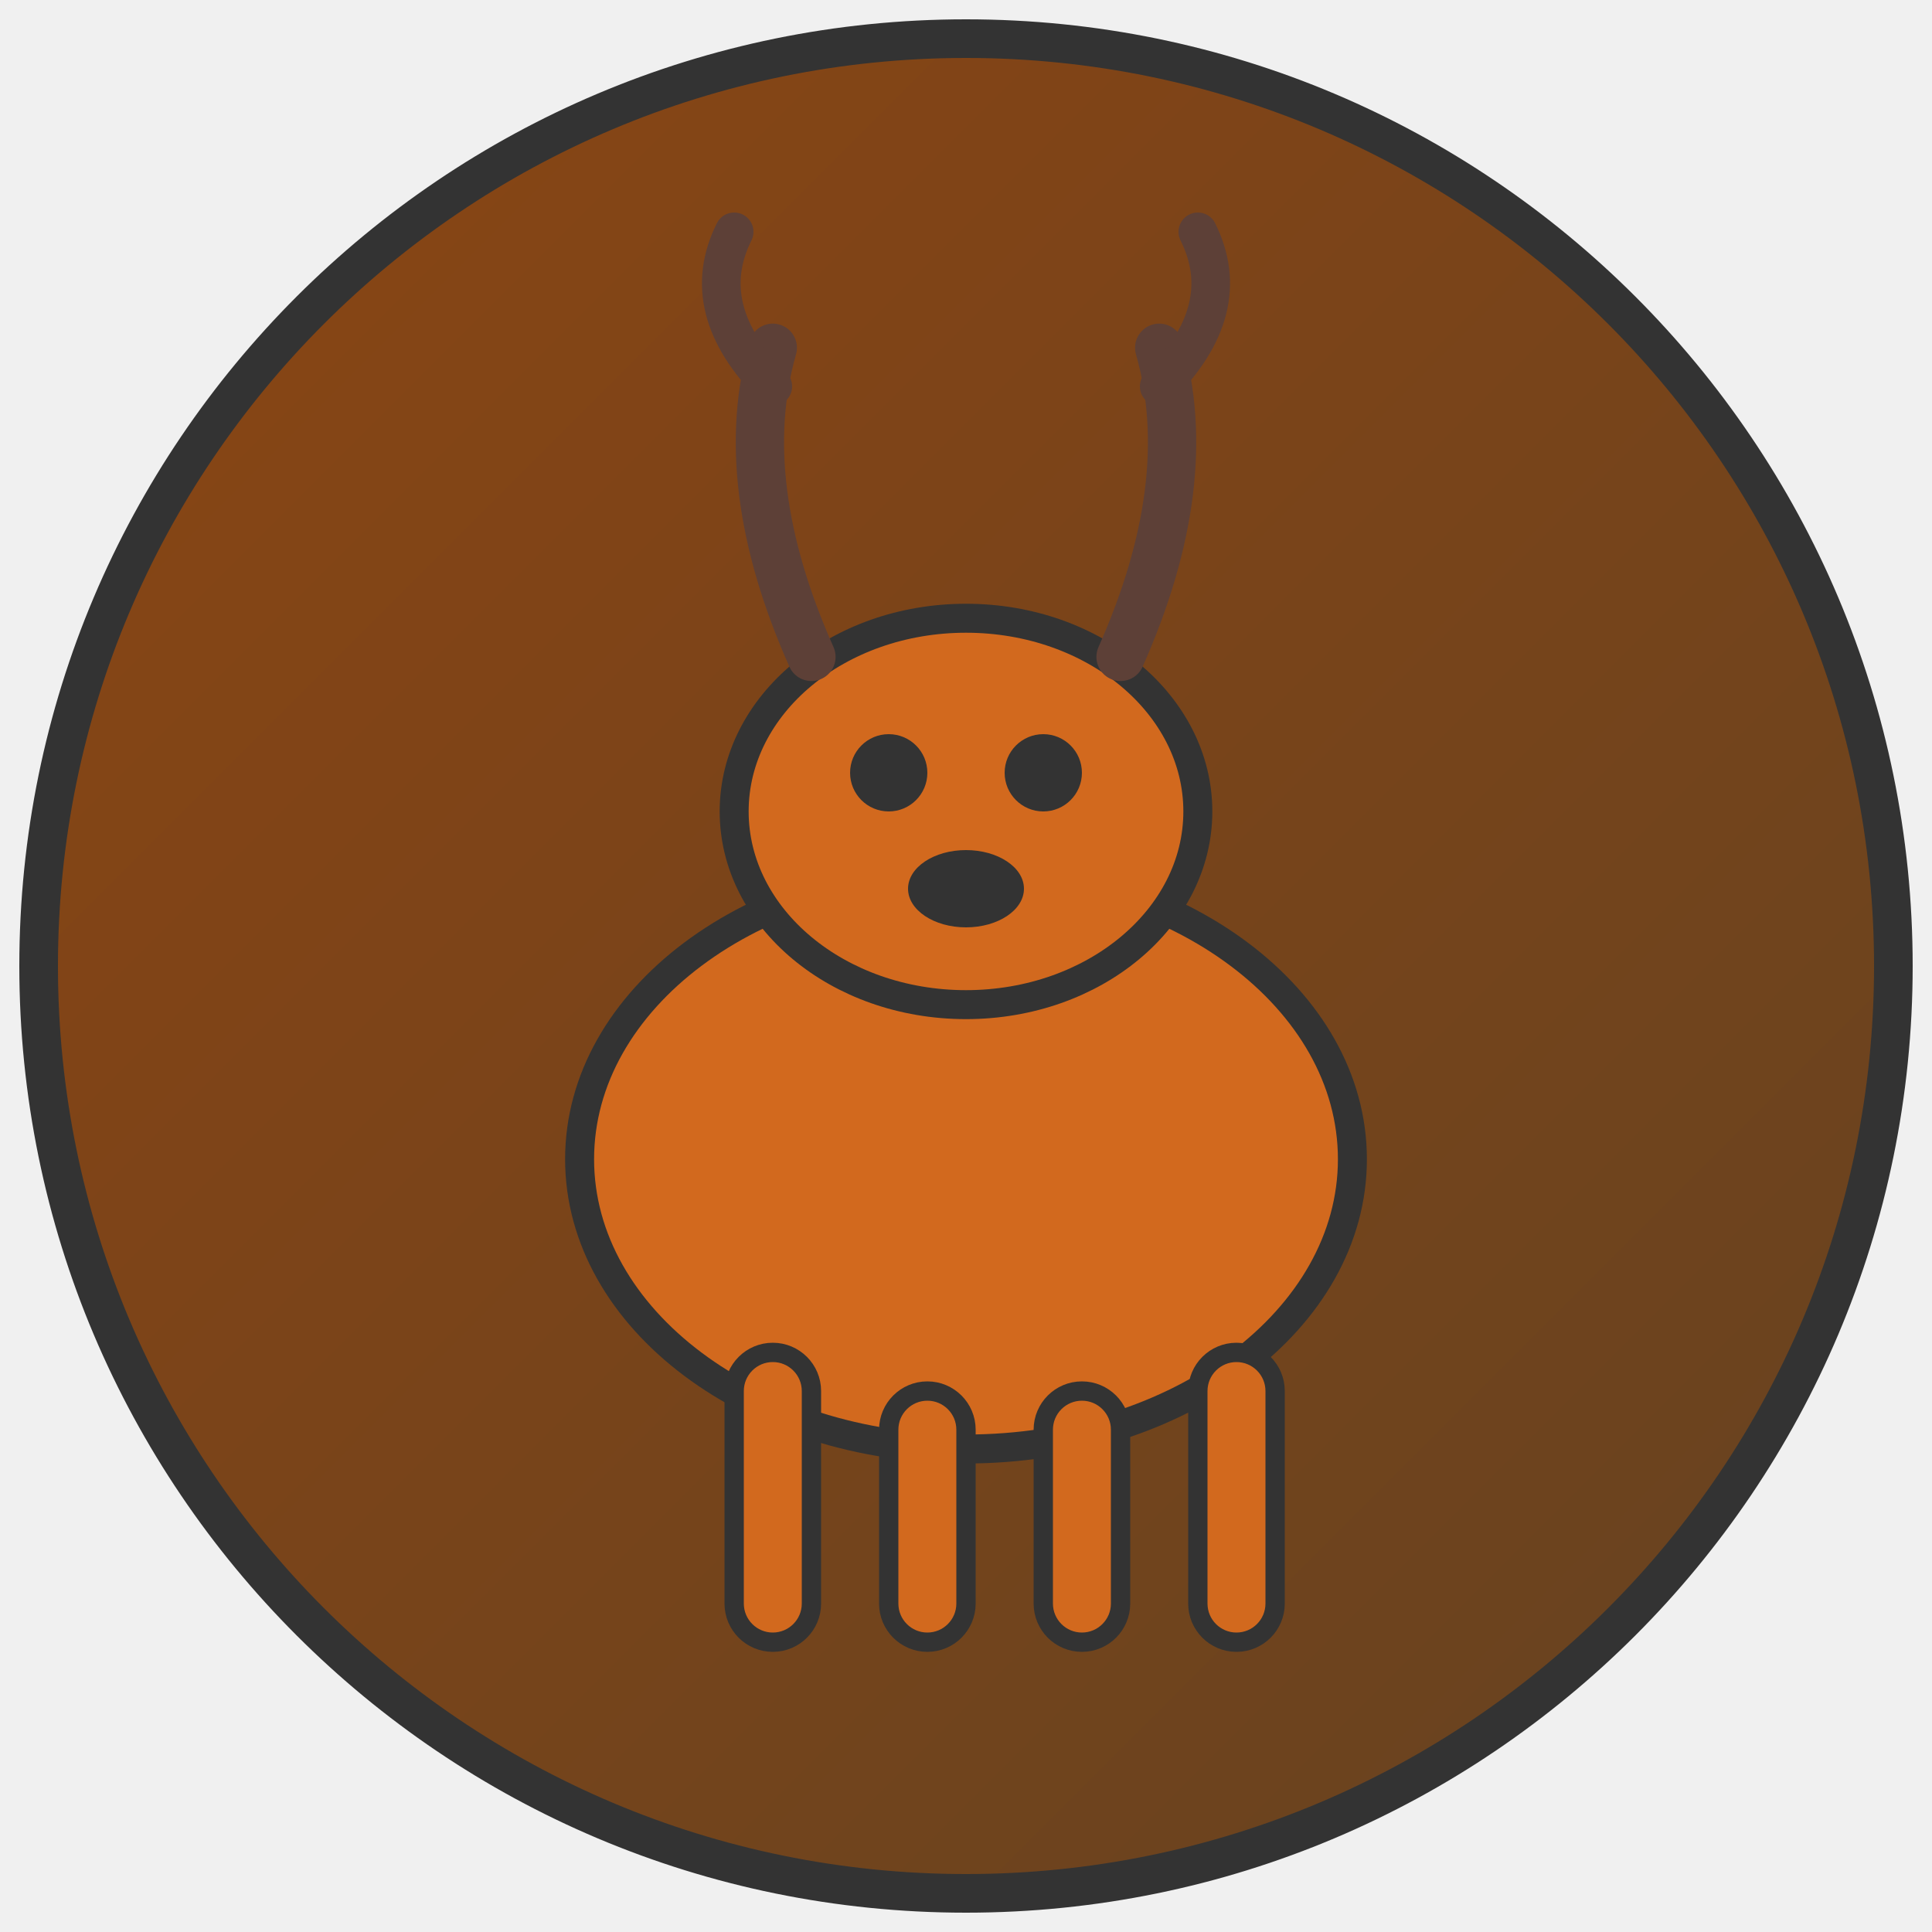
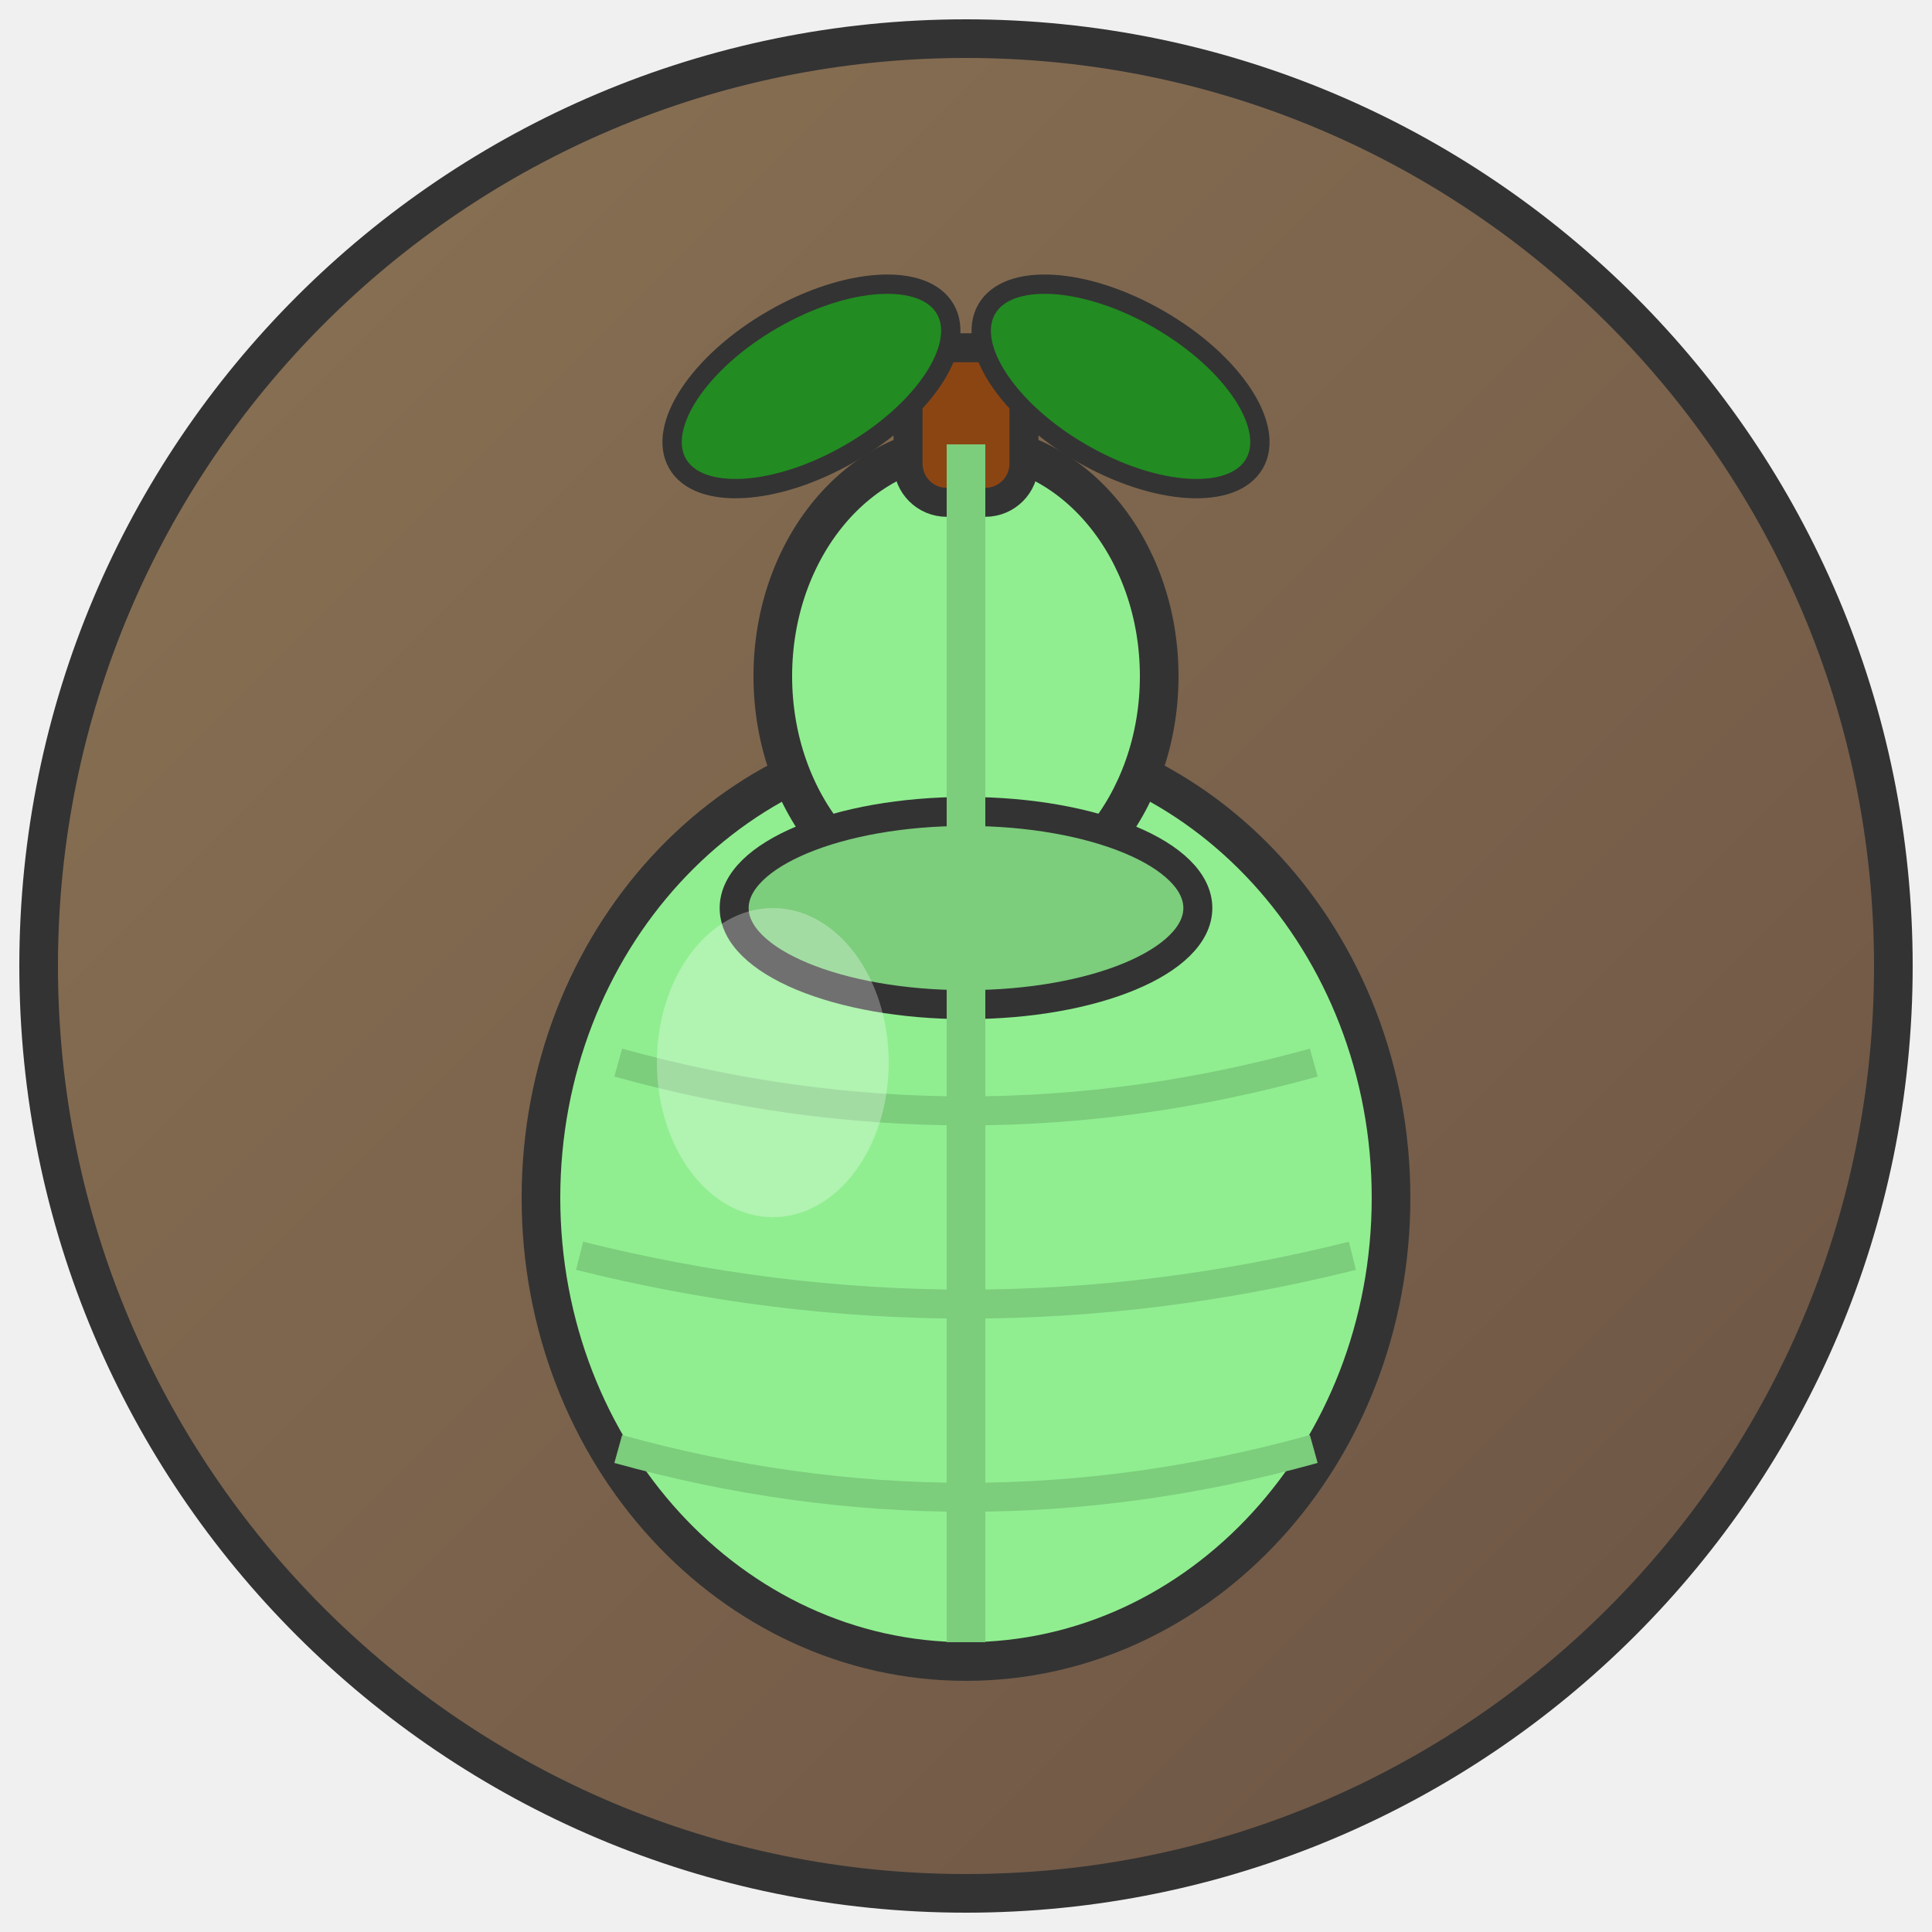
<svg xmlns="http://www.w3.org/2000/svg" viewBox="0 0 100 100">
  <defs>
-     <linearGradient id="bg-grad" x1="0%" y1="0%" x2="100%" y2="100%">
-       <stop offset="0%" style="stop-color:#8B4513;stop-opacity:1" />
-       <stop offset="100%" style="stop-color:#654321;stop-opacity:1" />
+     <linearGradient id="earth-grad" x1="0%" y1="0%" x2="100%" y2="100%">
+       <stop offset="0%" style="stop-color:#8B7355;stop-opacity:1" />
+       <stop offset="100%" style="stop-color:#6B5344;stop-opacity:1" />
    </linearGradient>
  </defs>
-   <circle cx="50" cy="50" r="48" fill="url(#bg-grad)" stroke="#333" stroke-width="2" />
-   <ellipse cx="50" cy="60" rx="20" ry="15" fill="#D2691E" stroke="#333" stroke-width="1.5" />
-   <ellipse cx="50" cy="42" rx="12" ry="10" fill="#D2691E" stroke="#333" stroke-width="1.5" />
-   <path d="M 42 34 Q 38 25 40 18" stroke="#5D4037" stroke-width="2.5" fill="none" stroke-linecap="round" />
-   <path d="M 58 34 Q 62 25 60 18" stroke="#5D4037" stroke-width="2.5" fill="none" stroke-linecap="round" />
-   <path d="M 40 20 Q 36 16 38 12" stroke="#5D4037" stroke-width="2" fill="none" stroke-linecap="round" />
-   <path d="M 60 20 Q 64 16 62 12" stroke="#5D4037" stroke-width="2" fill="none" stroke-linecap="round" />
-   <circle cx="46" cy="40" r="2" fill="#333" />
-   <circle cx="54" cy="40" r="2" fill="#333" />
-   <ellipse cx="50" cy="46" rx="3" ry="2" fill="#333" />
-   <rect x="38" y="70" width="4" height="15" rx="2" fill="#D2691E" stroke="#333" stroke-width="1" />
-   <rect x="46" y="72" width="4" height="13" rx="2" fill="#D2691E" stroke="#333" stroke-width="1" />
-   <rect x="54" y="72" width="4" height="13" rx="2" fill="#D2691E" stroke="#333" stroke-width="1" />
-   <rect x="62" y="70" width="4" height="15" rx="2" fill="#D2691E" stroke="#333" stroke-width="1" />
+   <circle cx="50" cy="50" r="48" fill="url(#earth-grad)" stroke="#333" stroke-width="2" />
+   <ellipse cx="50" cy="62" rx="22" ry="24" fill="#90EE90" stroke="#333" stroke-width="2" />
+   <ellipse cx="50" cy="35" rx="10" ry="12" fill="#90EE90" stroke="#333" stroke-width="2" />
+   <ellipse cx="50" cy="47" rx="12" ry="5" fill="#7CCD7C" stroke="#333" stroke-width="1.5" />
+   <rect x="47" y="18" width="6" height="8" rx="2" fill="#8B4513" stroke="#333" stroke-width="1.5" />
+   <ellipse cx="42" cy="20" rx="8" ry="4" fill="#228B22" stroke="#333" stroke-width="1" transform="rotate(-30 42 20)" />
+   <ellipse cx="58" cy="20" rx="8" ry="4" fill="#228B22" stroke="#333" stroke-width="1" transform="rotate(30 58 20)" />
+   <path d="M 50 23 L 50 85" stroke="#7CCD7C" stroke-width="2" fill="none" />
+   <path d="M 32 55 Q 50 60 68 55" stroke="#7CCD7C" stroke-width="1.5" fill="none" />
+   <path d="M 30 65 Q 50 70 70 65" stroke="#7CCD7C" stroke-width="1.5" fill="none" />
+   <path d="M 32 75 Q 50 80 68 75" stroke="#7CCD7C" stroke-width="1.5" fill="none" />
+   <ellipse cx="40" cy="55" rx="6" ry="8" fill="#FFF" opacity="0.3" />
</svg>
